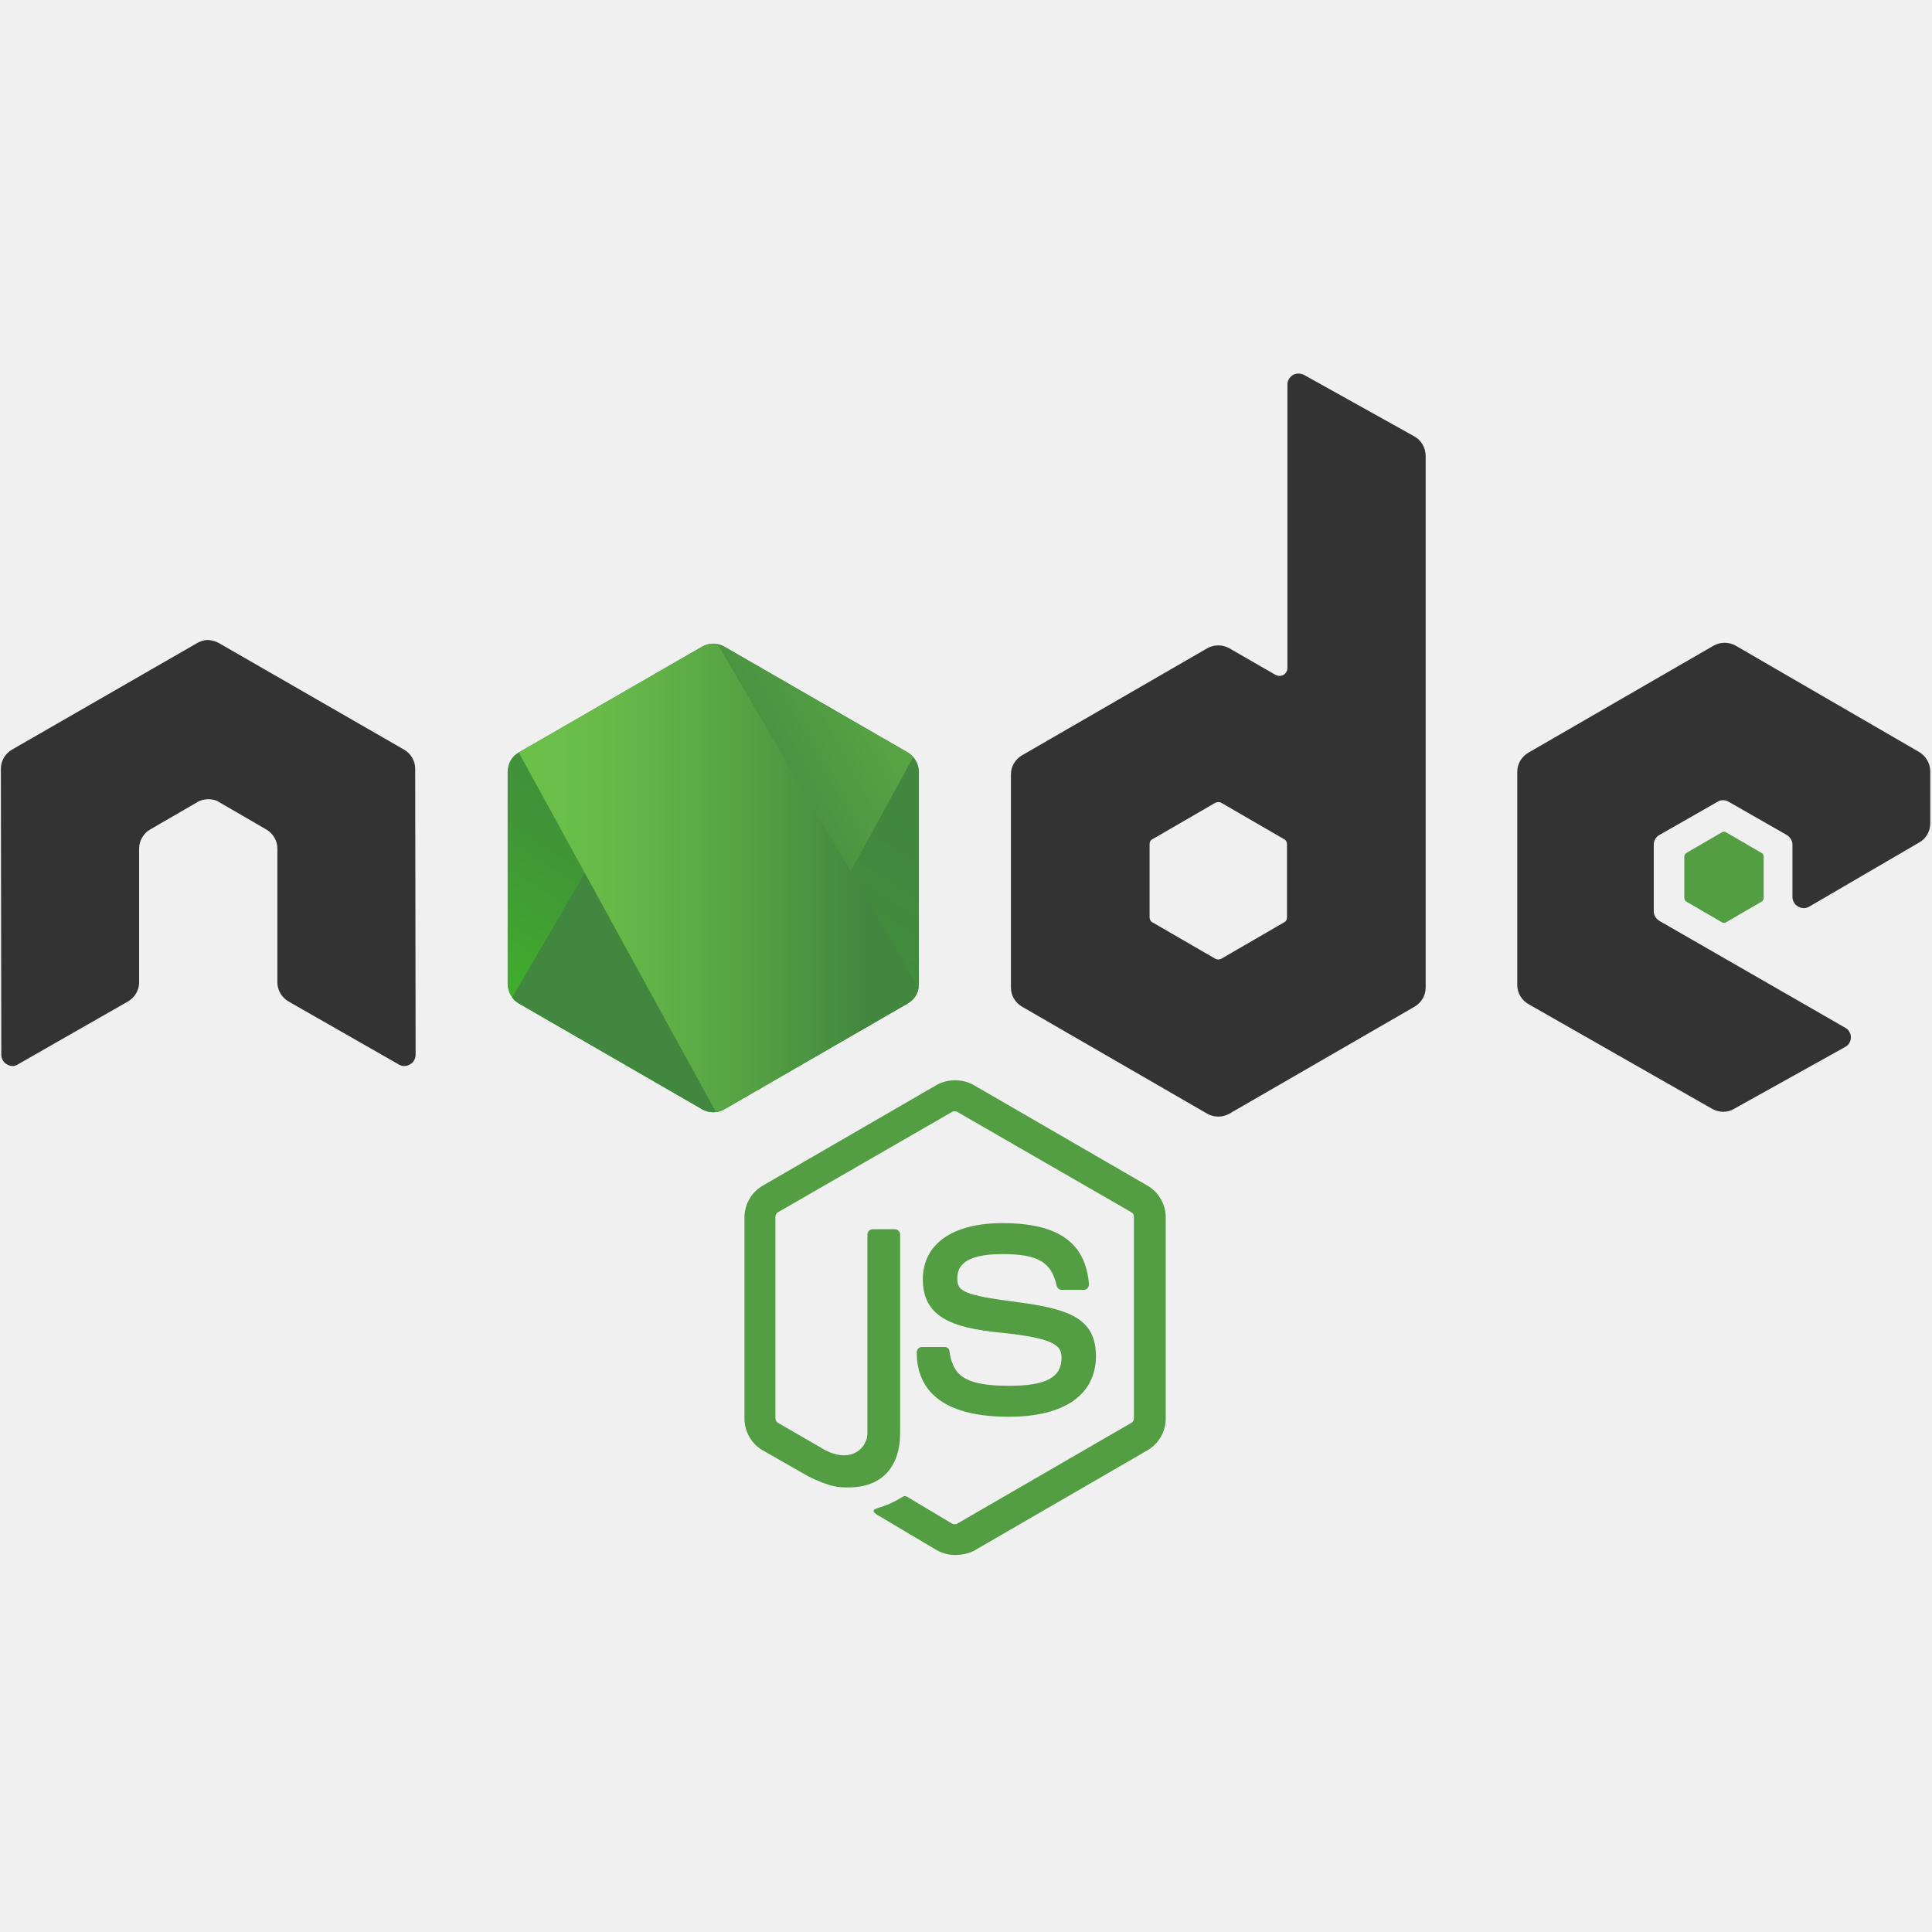
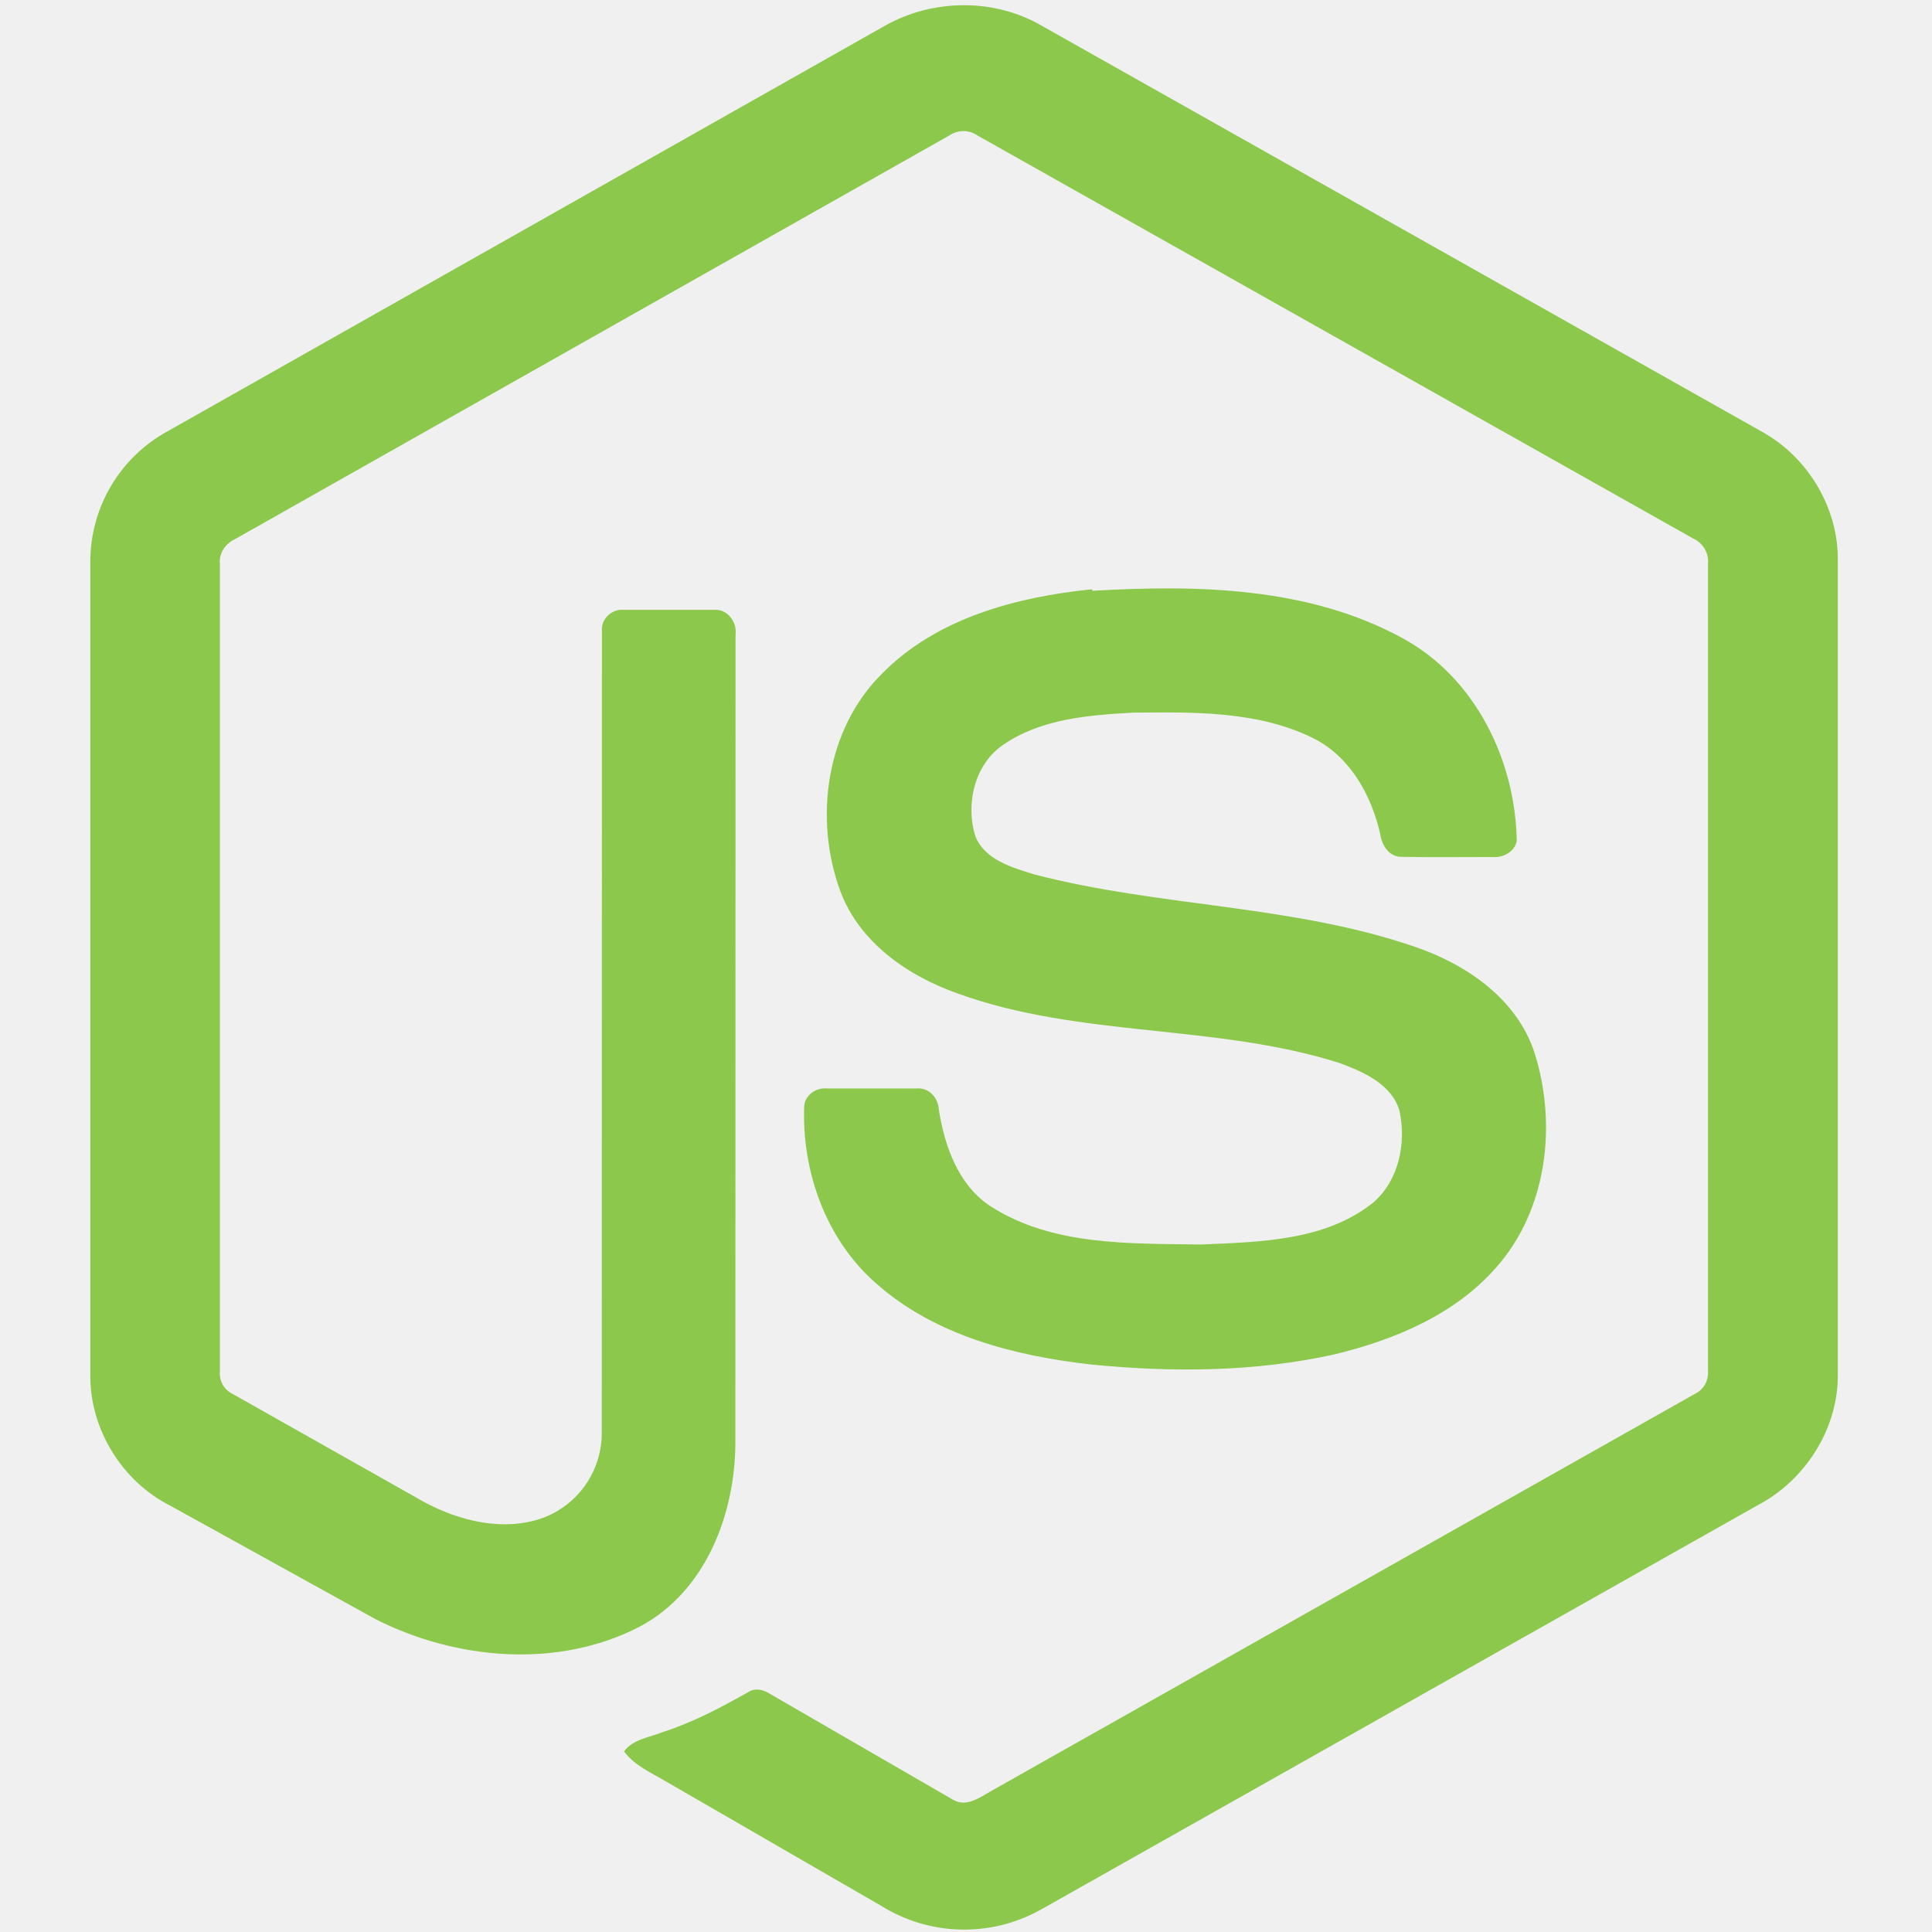
- <svg xmlns="http://www.w3.org/2000/svg" xmlns:xlink="http://www.w3.org/1999/xlink" width="800px" height="800px" viewBox="0 -99 512 512" preserveAspectRatio="xMidYMid">
-   <defs>
-     <linearGradient x1="68.188%" y1="17.487%" x2="27.823%" y2="89.755%" id="b">
-       <stop stop-color="#41873F" offset="0%" />
-       <stop stop-color="#418B3D" offset="32.88%" />
-       <stop stop-color="#419637" offset="63.52%" />
-       <stop stop-color="#3FA92D" offset="93.19%" />
-       <stop stop-color="#3FAE2A" offset="100%" />
-     </linearGradient>
-     <path id="a" d="M57.903 1.85a5.957 5.957 0 0 0-5.894 0L3.352 29.933c-1.85 1.04-2.89 3.005-2.89 5.085v56.286c0 2.08 1.156 4.045 2.89 5.085l48.657 28.085a5.957 5.957 0 0 0 5.894 0l48.658-28.085c1.849-1.04 2.89-3.005 2.89-5.085V35.019c0-2.08-1.157-4.045-2.89-5.085L57.903 1.85z" />
-     <linearGradient x1="43.277%" y1="55.169%" x2="159.245%" y2="-18.306%" id="d">
-       <stop stop-color="#41873F" offset="13.76%" />
-       <stop stop-color="#54A044" offset="40.32%" />
-       <stop stop-color="#66B848" offset="71.36%" />
-       <stop stop-color="#6CC04A" offset="90.81%" />
-     </linearGradient>
-     <linearGradient x1="-4413.77%" y1="13.43%" x2="5327.93%" y2="13.43%" id="e">
-       <stop stop-color="#6CC04A" offset="9.192%" />
-       <stop stop-color="#66B848" offset="28.64%" />
-       <stop stop-color="#54A044" offset="59.68%" />
-       <stop stop-color="#41873F" offset="86.24%" />
-     </linearGradient>
-     <linearGradient x1="-4.389%" y1="49.997%" x2="101.499%" y2="49.997%" id="f">
-       <stop stop-color="#6CC04A" offset="9.192%" />
-       <stop stop-color="#66B848" offset="28.64%" />
-       <stop stop-color="#54A044" offset="59.68%" />
-       <stop stop-color="#41873F" offset="86.24%" />
-     </linearGradient>
-     <linearGradient x1="-9713.77%" y1="36.21%" x2="27.93%" y2="36.21%" id="g">
-       <stop stop-color="#6CC04A" offset="9.192%" />
-       <stop stop-color="#66B848" offset="28.64%" />
-       <stop stop-color="#54A044" offset="59.68%" />
-       <stop stop-color="#41873F" offset="86.24%" />
-     </linearGradient>
-     <linearGradient x1="-103.861%" y1="50.275%" x2="100.797%" y2="50.275%" id="h">
-       <stop stop-color="#6CC04A" offset="9.192%" />
-       <stop stop-color="#66B848" offset="28.64%" />
-       <stop stop-color="#54A044" offset="59.68%" />
-       <stop stop-color="#41873F" offset="86.24%" />
-     </linearGradient>
-     <linearGradient x1="130.613%" y1="-211.069%" x2="4.393%" y2="201.605%" id="i">
-       <stop stop-color="#41873F" offset="0%" />
-       <stop stop-color="#418B3D" offset="32.88%" />
-       <stop stop-color="#419637" offset="63.52%" />
-       <stop stop-color="#3FA92D" offset="93.19%" />
-       <stop stop-color="#3FAE2A" offset="100%" />
-     </linearGradient>
-   </defs>
-   <g fill="none">
-     <path d="M253.11 313.094c-1.733 0-3.351-.462-4.854-1.271l-15.371-9.13c-2.312-1.272-1.156-1.734-.462-1.965 3.12-1.04 3.698-1.272 6.934-3.12.347-.232.81-.116 1.156.115l11.789 7.05c.462.231 1.04.231 1.386 0l46.115-26.698c.462-.231.694-.694.694-1.271v-53.28c0-.579-.232-1.04-.694-1.272l-46.115-26.582c-.462-.232-1.04-.232-1.386 0l-46.115 26.582c-.462.231-.694.809-.694 1.271v53.28c0 .463.232 1.04.694 1.272l12.598 7.281c6.819 3.467 11.095-.578 11.095-4.623v-52.587c0-.693.578-1.387 1.387-1.387h5.894c.694 0 1.387.578 1.387 1.387v52.587c0 9.13-4.97 14.447-13.638 14.447-2.658 0-4.738 0-10.633-2.89l-12.135-6.934c-3.005-1.733-4.854-4.97-4.854-8.437v-53.28c0-3.467 1.849-6.704 4.854-8.437l46.114-26.698c2.89-1.618 6.82-1.618 9.709 0l46.114 26.698c3.005 1.733 4.855 4.97 4.855 8.437v53.28c0 3.467-1.85 6.704-4.855 8.437l-46.114 26.698c-1.503.694-3.236 1.04-4.854 1.04zm14.216-36.637c-20.225 0-24.386-9.246-24.386-17.105 0-.694.578-1.387 1.387-1.387h6.01c.693 0 1.271.462 1.271 1.156.925 6.125 3.583 9.13 15.834 9.13 9.708 0 13.87-2.196 13.87-7.397 0-3.005-1.157-5.2-16.297-6.703-12.598-1.272-20.457-4.045-20.457-14.1 0-9.362 7.86-14.91 21.035-14.91 14.793 0 22.075 5.086 23 16.18 0 .348-.116.694-.347 1.041-.232.231-.578.462-.925.462h-6.01c-.578 0-1.156-.462-1.271-1.04-1.387-6.356-4.97-8.437-14.447-8.437-10.633 0-11.905 3.699-11.905 6.472 0 3.352 1.503 4.392 15.834 6.241 14.216 1.85 20.92 4.508 20.92 14.447-.116 10.171-8.437 15.95-23.116 15.95z" fill="#539E43" />
-     <path d="M110.028 104.712c0-2.08-1.156-4.046-3.005-5.086l-49.004-28.2c-.81-.463-1.734-.694-2.658-.81h-.463c-.924 0-1.849.347-2.658.81l-49.004 28.2c-1.85 1.04-3.005 3.005-3.005 5.086l.116 75.817c0 1.04.578 2.08 1.502 2.543.925.578 2.08.578 2.89 0l29.125-16.643c1.849-1.04 3.005-3.005 3.005-5.085v-35.482c0-2.08 1.155-4.045 3.005-5.085l12.366-7.166c.925-.578 1.965-.81 3.005-.81 1.04 0 2.08.232 2.89.81l12.366 7.166c1.85 1.04 3.005 3.004 3.005 5.085v35.482c0 2.08 1.156 4.045 3.005 5.085l29.125 16.643c.925.578 2.08.578 3.005 0 .925-.463 1.503-1.503 1.503-2.543l-.116-75.817zM345.571.347c-.924-.463-2.08-.463-2.89 0-.924.578-1.502 1.502-1.502 2.542v75.125c0 .693-.346 1.386-1.04 1.849-.693.346-1.387.346-2.08 0l-12.251-7.05a5.957 5.957 0 0 0-5.895 0l-49.004 28.316c-1.849 1.04-3.005 3.005-3.005 5.085v56.516c0 2.08 1.156 4.046 3.005 5.086l49.004 28.316a5.957 5.957 0 0 0 5.895 0l49.004-28.316c1.849-1.04 3.005-3.005 3.005-5.086V21.844c0-2.196-1.156-4.16-3.005-5.201L345.572.347zm-4.507 143.776c0 .578-.231 1.04-.694 1.271l-16.758 9.708a1.714 1.714 0 0 1-1.503 0l-16.758-9.708c-.463-.231-.694-.809-.694-1.271v-19.417c0-.578.231-1.04.694-1.271l16.758-9.709a1.714 1.714 0 0 1 1.503 0l16.758 9.709c.463.23.694.809.694 1.271v19.417zM508.648 124.244c1.85-1.04 2.89-3.005 2.89-5.086v-13.753c0-2.08-1.156-4.045-2.89-5.085l-48.657-28.2a5.957 5.957 0 0 0-5.894 0l-49.004 28.315c-1.85 1.04-3.005 3.005-3.005 5.086v56.516c0 2.08 1.155 4.045 3.005 5.085l48.657 27.738c1.85 1.04 4.045 1.04 5.779 0L489 178.45c.925-.463 1.503-1.503 1.503-2.543 0-1.04-.578-2.08-1.503-2.543l-49.235-28.316c-.924-.577-1.502-1.502-1.502-2.542v-17.683c0-1.04.578-2.08 1.502-2.543l15.372-8.784a2.821 2.821 0 0 1 3.005 0l15.371 8.784c.925.578 1.503 1.502 1.503 2.543v13.869c0 1.04.578 2.08 1.502 2.542.925.578 2.08.578 3.005 0l29.125-16.99z" fill="#333" />
-     <path d="M456.293 121.586a1.05 1.05 0 0 1 1.155 0l9.362 5.432c.347.23.578.577.578 1.04v10.864c0 .462-.231.809-.578 1.04l-9.362 5.432a1.05 1.05 0 0 1-1.155 0l-9.362-5.432c-.347-.231-.578-.578-.578-1.04v-10.864c0-.463.231-.81.578-1.04l9.362-5.432z" fill="#539E43" />
-     <g transform="translate(134.068 70.501)">
-       <mask id="c" fill="#ffffff">
-         <use xlink:href="#a" />
-       </mask>
-       <use fill="url(#b)" xlink:href="#a" />
-       <g mask="url(#c)">
-         <path d="M51.893 1.85L3.121 29.933C1.27 30.974 0 32.94 0 35.02v56.286c0 1.387.578 2.658 1.502 3.698L56.285 1.156c-1.387-.231-3.005-.116-4.392.693zM56.632 125.053c.462-.116.925-.347 1.387-.578l48.773-28.085c1.85-1.04 3.005-3.005 3.005-5.085V35.019c0-1.502-.694-3.005-1.734-4.045l-51.43 94.079z" />
-         <path d="M106.676 29.934L57.788 1.85a8.025 8.025 0 0 0-1.503-.578L1.502 95.12a6.082 6.082 0 0 0 1.619 1.387l48.888 28.085c1.387.809 3.005 1.04 4.507.577l51.432-94.078c-.347-.462-.81-.81-1.272-1.156z" fill="url(#d)" />
-       </g>
-       <g mask="url(#c)">
-         <path d="M109.797 91.305V35.019c0-2.08-1.271-4.045-3.12-5.085L57.786 1.85a5.106 5.106 0 0 0-1.848-.693l53.511 91.42c.231-.347.347-.809.347-1.271zM3.12 29.934C1.272 30.974 0 32.94 0 35.02v56.286c0 2.08 1.387 4.045 3.12 5.085l48.889 28.085c1.156.693 2.427.925 3.814.693L3.467 29.818l-.346.116z" />
-         <path fill="url(#e)" fill-rule="evenodd" d="M50.391.809l-.693.347h.924l-.231-.347z" transform="translate(0 -9.246)" />
-         <path d="M106.792 105.636c1.387-.809 2.427-2.196 2.89-3.698L56.053 10.402c-1.387-.231-2.89-.116-4.16.693L3.351 39.065l52.355 95.465a8.057 8.057 0 0 0 2.196-.693l48.889-28.2z" fill="url(#f)" fill-rule="evenodd" transform="translate(0 -9.246)" />
-         <path fill="url(#g)" fill-rule="evenodd" d="M111.3 104.712l-.347-.578v.809l.346-.231z" transform="translate(0 -9.246)" />
-         <path d="M106.792 105.636l-48.773 28.085a6.973 6.973 0 0 1-2.196.693l.925 1.734 54.089-31.32v-.694l-1.387-2.312c-.231 1.618-1.271 3.005-2.658 3.814z" fill="url(#h)" fill-rule="evenodd" transform="translate(0 -9.246)" />
-         <path d="M106.792 105.636l-48.773 28.085a6.973 6.973 0 0 1-2.196.693l.925 1.734 54.089-31.32v-.694l-1.387-2.312c-.231 1.618-1.271 3.005-2.658 3.814z" fill="url(#i)" fill-rule="evenodd" transform="translate(0 -9.246)" />
-       </g>
-     </g>
-   </g>
+ <svg xmlns="http://www.w3.org/2000/svg" width="64" height="64" viewBox="0 0 32 32" preserveAspectRatio="xMidYMid" fill="#8cc84b">
+   <path d="M14.656.427c.8-.453 1.82-.455 2.6 0L29.2 7.16c.747.42 1.247 1.253 1.24 2.114v13.5c.005.897-.544 1.748-1.332 2.16l-11.88 6.702a2.6 2.6 0 0 1-2.639-.073l-3.565-2.06c-.243-.145-.516-.26-.688-.495.152-.204.422-.23.642-.32.496-.158.95-.4 1.406-.656.115-.08.256-.05.366.022l3.04 1.758c.217.125.437-.04.623-.145l11.665-6.583c.144-.07.224-.222.212-.38V9.334c.016-.18-.087-.344-.25-.417L16.19 2.244a.41.41 0 0 0-.465-.001L3.892 8.93c-.16.073-.27.235-.25.415v13.37c-.014.158.07.307.215.375l3.162 1.785c.594.32 1.323.5 1.977.265a1.5 1.5 0 0 0 .971-1.409l.003-13.29c-.014-.197.172-.36.363-.34h1.52c.2-.005.357.207.33.405L12.18 23.88c.001 1.188-.487 2.48-1.586 3.063-1.354.7-3.028.553-4.366-.12l-3.4-1.88c-.8-.4-1.337-1.264-1.332-2.16v-13.5a2.46 2.46 0 0 1 1.282-2.141L14.656.427zM18.1 9.785c1.727-.1 3.576-.066 5.13.785 1.203.652 1.87 2.02 1.892 3.358-.034.18-.222.28-.394.267-.5-.001-1.002.007-1.504-.003-.213.008-.336-.188-.363-.376-.144-.64-.493-1.273-1.095-1.582-.924-.463-1.996-.44-3.004-.43-.736.04-1.527.103-2.15.535-.48.328-.624 1-.453 1.522.16.383.603.506.964.62 2.082.544 4.287.5 6.33 1.207.845.292 1.672.86 1.962 1.745.378 1.186.213 2.604-.63 3.556-.684.784-1.68 1.2-2.675 1.442-1.323.295-2.695.302-4.038.17-1.263-.144-2.577-.476-3.552-1.336-.834-.724-1.24-1.852-1.2-2.94.01-.184.193-.312.37-.297h1.5c.202-.014.35.16.36.35.093.6.322 1.25.854 1.6 1.026.662 2.313.616 3.487.635.973-.043 2.065-.056 2.86-.7.42-.367.543-.98.43-1.508-.123-.446-.6-.653-1-.8-2.055-.65-4.285-.414-6.32-1.15-.826-.292-1.625-.844-1.942-1.693-.443-1.2-.24-2.687.693-3.607.9-.915 2.22-1.268 3.47-1.394z" />
</svg>
